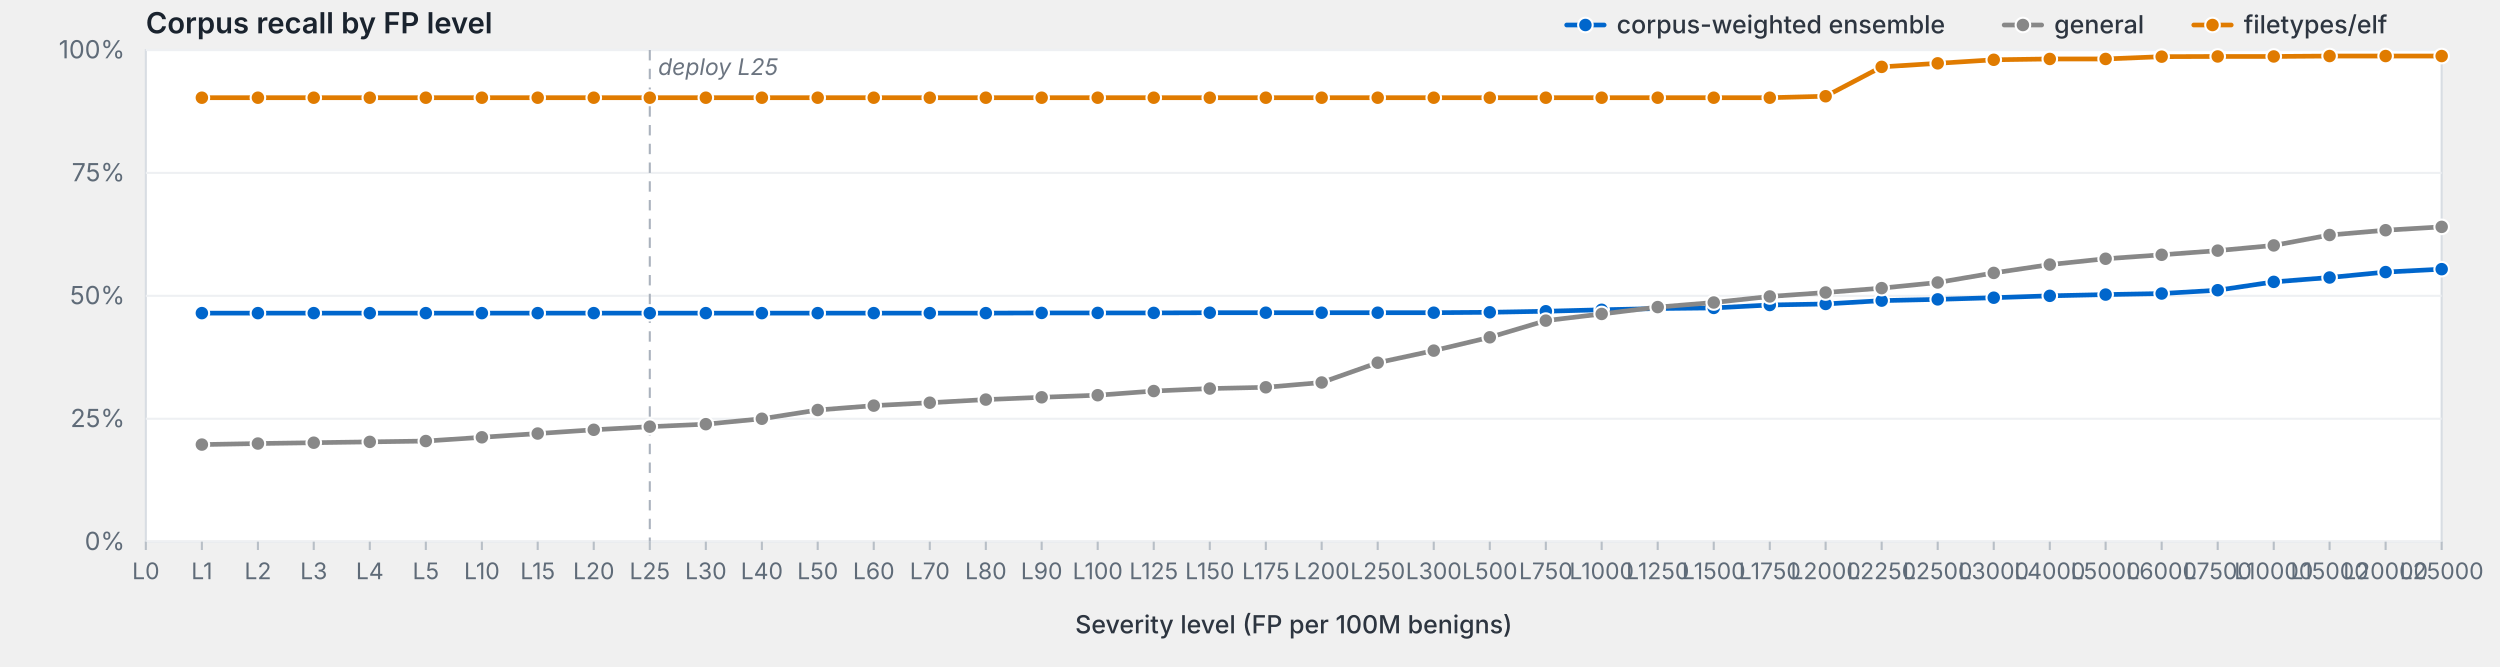
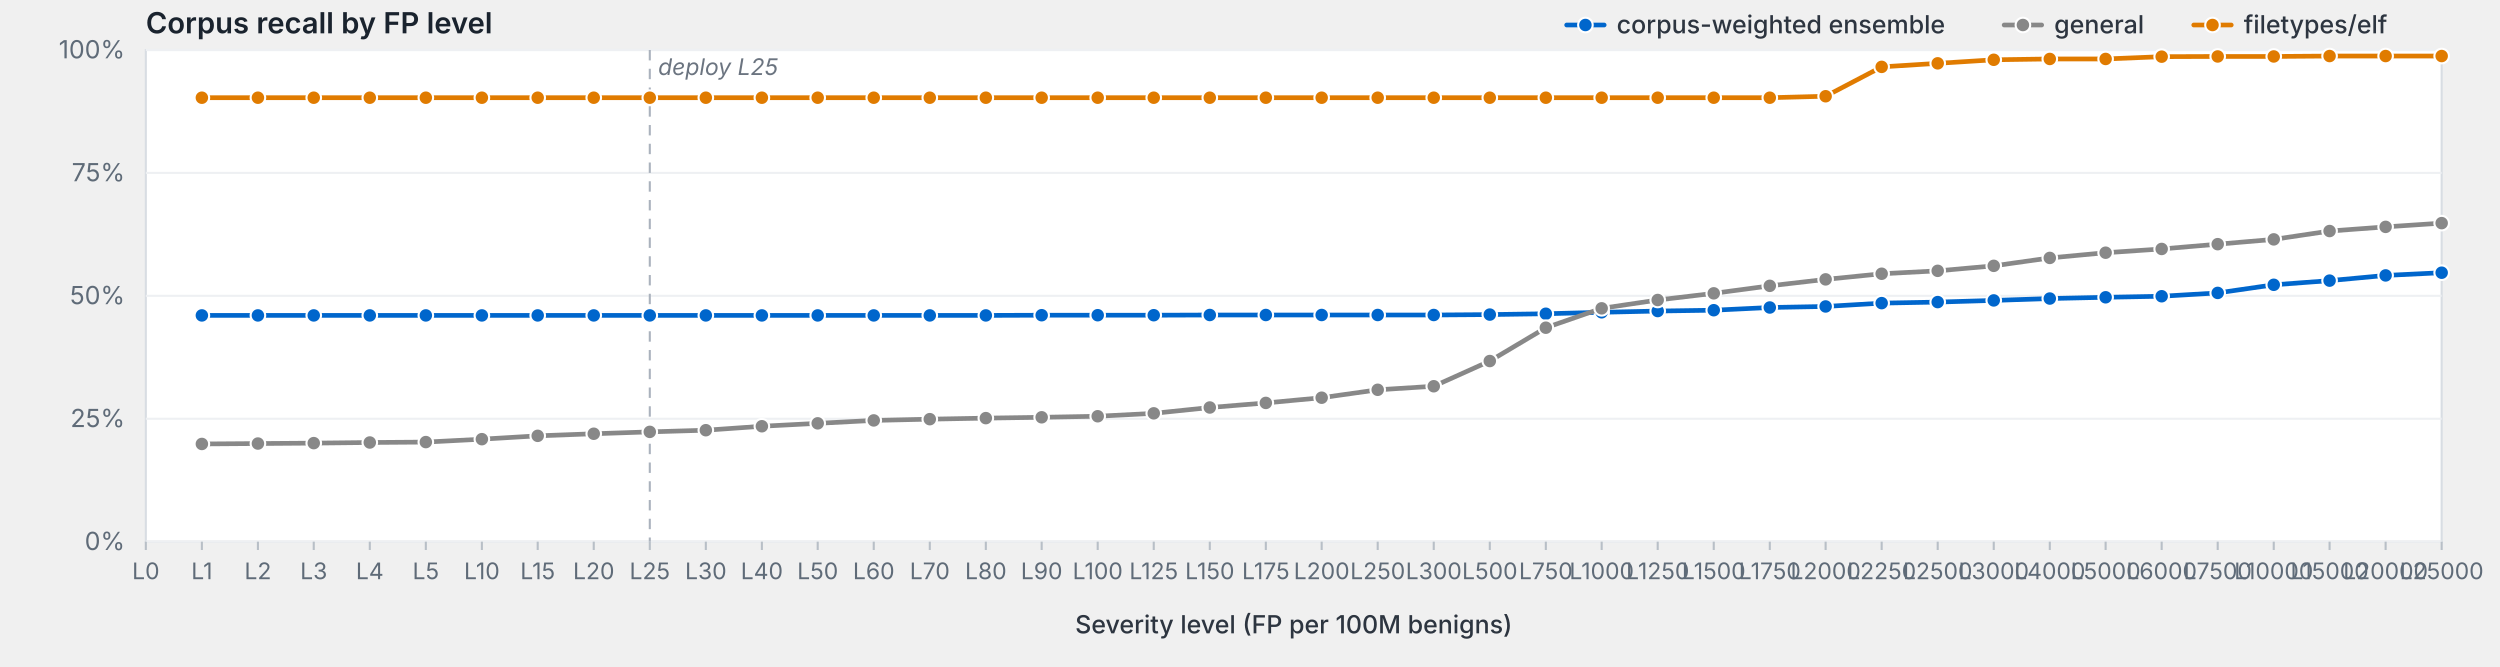
<svg xmlns="http://www.w3.org/2000/svg" viewBox="0 0 1200 320" width="1200" height="320" preserveAspectRatio="xMidYMid meet" role="img" aria-label="Corpus recall by FP level">
  <style>svg { background: #fdfdfd; }.frame { fill: #fff; stroke: #d8dde3; stroke-width: 1; }.grid { stroke: #eef0f3; stroke-width: 1; }.tick { stroke: #b8bfc7; stroke-width: 1; }.axis-label { fill: #5f6b78; font-family: -apple-system, BlinkMacSystemFont, "Segoe UI", system-ui, sans-serif; font-size: 12px; }.x-label { fill: #5f6b78; font-family: -apple-system, BlinkMacSystemFont, "Segoe UI", system-ui, sans-serif; font-size: 11px; }.axis-title { fill: #2d3540; font-family: -apple-system, BlinkMacSystemFont, "Segoe UI", system-ui, sans-serif; font-size: 12px; font-weight: 500; }.title { fill: #1a232e; font-family: -apple-system, BlinkMacSystemFont, "Segoe UI", system-ui, sans-serif; font-size: 14px; font-weight: 600; }.deploy-marker { stroke: #aab2bd; stroke-width: 1; stroke-dasharray: 5,4; }.deploy-label { fill: #6b7480; font-family: -apple-system, BlinkMacSystemFont, "Segoe UI", system-ui, sans-serif; font-size: 11px; font-style: italic; }.curve { fill: none; stroke-width: 2.25; stroke-linejoin: round; stroke-linecap: round; }.marker { stroke: #fff; stroke-width: 1; }.legend-text { fill: #2d3540; font-family: -apple-system, BlinkMacSystemFont, "Segoe UI", system-ui, sans-serif; font-size: 12px; font-weight: 500; }</style>
  <text class="title" x="70" y="16">Corpus recall by FP level</text>
  <rect class="frame" x="70" y="24" width="1102" height="236" />
  <line class="grid" x1="70" y1="260.0" x2="1172" y2="260.0" />
  <text class="axis-label" x="60" y="264.0" text-anchor="end">0%</text>
  <line class="grid" x1="70" y1="201.0" x2="1172" y2="201.0" />
  <text class="axis-label" x="60" y="205.0" text-anchor="end">25%</text>
  <line class="grid" x1="70" y1="142.0" x2="1172" y2="142.0" />
  <text class="axis-label" x="60" y="146.0" text-anchor="end">50%</text>
  <line class="grid" x1="70" y1="83.0" x2="1172" y2="83.0" />
  <text class="axis-label" x="60" y="87.0" text-anchor="end">75%</text>
  <line class="grid" x1="70" y1="24.0" x2="1172" y2="24.0" />
  <text class="axis-label" x="60" y="28.0" text-anchor="end">100%</text>
  <line class="deploy-marker" x1="311.9" y1="24" x2="311.9" y2="260" />
  <text class="deploy-label" x="315.9" y="36" text-anchor="start">deploy L25</text>
  <line class="tick" x1="70.0" y1="260" x2="70.0" y2="264" />
  <text class="x-label" x="70.0" y="278" text-anchor="middle">L0</text>
  <line class="tick" x1="96.9" y1="260" x2="96.9" y2="264" />
  <text class="x-label" x="96.9" y="278" text-anchor="middle">L1</text>
  <line class="tick" x1="123.8" y1="260" x2="123.8" y2="264" />
  <text class="x-label" x="123.8" y="278" text-anchor="middle">L2</text>
  <line class="tick" x1="150.6" y1="260" x2="150.6" y2="264" />
  <text class="x-label" x="150.6" y="278" text-anchor="middle">L3</text>
  <line class="tick" x1="177.5" y1="260" x2="177.5" y2="264" />
  <text class="x-label" x="177.5" y="278" text-anchor="middle">L4</text>
  <line class="tick" x1="204.4" y1="260" x2="204.4" y2="264" />
  <text class="x-label" x="204.4" y="278" text-anchor="middle">L5</text>
  <line class="tick" x1="231.3" y1="260" x2="231.3" y2="264" />
  <text class="x-label" x="231.3" y="278" text-anchor="middle">L10</text>
  <line class="tick" x1="258.1" y1="260" x2="258.1" y2="264" />
  <text class="x-label" x="258.1" y="278" text-anchor="middle">L15</text>
  <line class="tick" x1="285.0" y1="260" x2="285.0" y2="264" />
  <text class="x-label" x="285.0" y="278" text-anchor="middle">L20</text>
  <line class="tick" x1="311.9" y1="260" x2="311.9" y2="264" />
  <text class="x-label" x="311.9" y="278" text-anchor="middle">L25</text>
  <line class="tick" x1="338.8" y1="260" x2="338.8" y2="264" />
  <text class="x-label" x="338.8" y="278" text-anchor="middle">L30</text>
  <line class="tick" x1="365.7" y1="260" x2="365.7" y2="264" />
  <text class="x-label" x="365.7" y="278" text-anchor="middle">L40</text>
  <line class="tick" x1="392.5" y1="260" x2="392.5" y2="264" />
  <text class="x-label" x="392.5" y="278" text-anchor="middle">L50</text>
  <line class="tick" x1="419.4" y1="260" x2="419.4" y2="264" />
  <text class="x-label" x="419.4" y="278" text-anchor="middle">L60</text>
  <line class="tick" x1="446.3" y1="260" x2="446.3" y2="264" />
  <text class="x-label" x="446.3" y="278" text-anchor="middle">L70</text>
  <line class="tick" x1="473.2" y1="260" x2="473.2" y2="264" />
  <text class="x-label" x="473.2" y="278" text-anchor="middle">L80</text>
  <line class="tick" x1="500.0" y1="260" x2="500.0" y2="264" />
  <text class="x-label" x="500.0" y="278" text-anchor="middle">L90</text>
  <line class="tick" x1="526.9" y1="260" x2="526.9" y2="264" />
  <text class="x-label" x="526.9" y="278" text-anchor="middle">L100</text>
  <line class="tick" x1="553.8" y1="260" x2="553.8" y2="264" />
  <text class="x-label" x="553.8" y="278" text-anchor="middle">L125</text>
  <line class="tick" x1="580.7" y1="260" x2="580.7" y2="264" />
  <text class="x-label" x="580.7" y="278" text-anchor="middle">L150</text>
  <line class="tick" x1="607.6" y1="260" x2="607.6" y2="264" />
  <text class="x-label" x="607.6" y="278" text-anchor="middle">L175</text>
  <line class="tick" x1="634.4" y1="260" x2="634.4" y2="264" />
  <text class="x-label" x="634.4" y="278" text-anchor="middle">L200</text>
  <line class="tick" x1="661.3" y1="260" x2="661.3" y2="264" />
  <text class="x-label" x="661.3" y="278" text-anchor="middle">L250</text>
  <line class="tick" x1="688.2" y1="260" x2="688.2" y2="264" />
  <text class="x-label" x="688.2" y="278" text-anchor="middle">L300</text>
  <line class="tick" x1="715.1" y1="260" x2="715.1" y2="264" />
  <text class="x-label" x="715.1" y="278" text-anchor="middle">L500</text>
  <line class="tick" x1="742.0" y1="260" x2="742.0" y2="264" />
  <text class="x-label" x="742.0" y="278" text-anchor="middle">L750</text>
  <line class="tick" x1="768.8" y1="260" x2="768.8" y2="264" />
  <text class="x-label" x="768.8" y="278" text-anchor="middle">L1000</text>
  <line class="tick" x1="795.7" y1="260" x2="795.7" y2="264" />
  <text class="x-label" x="795.7" y="278" text-anchor="middle">L1250</text>
  <line class="tick" x1="822.6" y1="260" x2="822.6" y2="264" />
  <text class="x-label" x="822.6" y="278" text-anchor="middle">L1500</text>
  <line class="tick" x1="849.5" y1="260" x2="849.5" y2="264" />
  <text class="x-label" x="849.5" y="278" text-anchor="middle">L1750</text>
  <line class="tick" x1="876.3" y1="260" x2="876.3" y2="264" />
  <text class="x-label" x="876.3" y="278" text-anchor="middle">L2000</text>
  <line class="tick" x1="903.2" y1="260" x2="903.2" y2="264" />
  <text class="x-label" x="903.2" y="278" text-anchor="middle">L2250</text>
  <line class="tick" x1="930.1" y1="260" x2="930.1" y2="264" />
  <text class="x-label" x="930.1" y="278" text-anchor="middle">L2500</text>
  <line class="tick" x1="957.0" y1="260" x2="957.0" y2="264" />
  <text class="x-label" x="957.0" y="278" text-anchor="middle">L3000</text>
  <line class="tick" x1="983.9" y1="260" x2="983.9" y2="264" />
  <text class="x-label" x="983.9" y="278" text-anchor="middle">L4000</text>
  <line class="tick" x1="1010.7" y1="260" x2="1010.7" y2="264" />
  <text class="x-label" x="1010.7" y="278" text-anchor="middle">L5000</text>
  <line class="tick" x1="1037.6" y1="260" x2="1037.6" y2="264" />
  <text class="x-label" x="1037.6" y="278" text-anchor="middle">L6000</text>
  <line class="tick" x1="1064.5" y1="260" x2="1064.5" y2="264" />
  <text class="x-label" x="1064.5" y="278" text-anchor="middle">L7500</text>
  <line class="tick" x1="1091.4" y1="260" x2="1091.4" y2="264" />
  <text class="x-label" x="1091.4" y="278" text-anchor="middle">L10000</text>
  <line class="tick" x1="1118.2" y1="260" x2="1118.2" y2="264" />
  <text class="x-label" x="1118.2" y="278" text-anchor="middle">L15000</text>
  <line class="tick" x1="1145.1" y1="260" x2="1145.1" y2="264" />
  <text class="x-label" x="1145.1" y="278" text-anchor="middle">L20000</text>
  <line class="tick" x1="1172.0" y1="260" x2="1172.0" y2="264" />
  <text class="x-label" x="1172.0" y="278" text-anchor="middle">L25000</text>
  <text class="axis-title" x="621.0" y="304" text-anchor="middle">Severity level (FP per 100M benigns)</text>
-   <path class="curve" d="M96.9,150.3 L123.8,150.3 L150.6,150.3 L177.5,150.3 L204.4,150.3 L231.3,150.3 L258.1,150.3 L285.0,150.3 L311.9,150.3 L338.8,150.3 L365.7,150.3 L392.5,150.3 L419.4,150.3 L446.3,150.3 L473.2,150.3 L500.0,150.2 L526.9,150.2 L553.8,150.2 L580.7,150.1 L607.6,150.1 L634.4,150.1 L661.3,150.1 L688.2,150.1 L715.1,149.9 L742.0,149.4 L768.8,148.7 L795.7,148.1 L822.6,147.8 L849.5,146.4 L876.3,145.9 L903.2,144.3 L930.1,143.7 L957.0,142.9 L983.9,142.0 L1010.7,141.4 L1037.6,140.9 L1064.5,139.3 L1091.4,135.3 L1118.2,133.2 L1145.1,130.6 L1172.0,129.2" stroke="#06c" />
-   <circle class="marker" cx="96.9" cy="150.3" r="3.5" fill="#06c" />
-   <circle class="marker" cx="123.8" cy="150.3" r="3.5" fill="#06c" />
-   <circle class="marker" cx="150.6" cy="150.3" r="3.5" fill="#06c" />
-   <circle class="marker" cx="177.5" cy="150.3" r="3.5" fill="#06c" />
-   <circle class="marker" cx="204.4" cy="150.3" r="3.5" fill="#06c" />
-   <circle class="marker" cx="231.3" cy="150.3" r="3.5" fill="#06c" />
-   <circle class="marker" cx="258.1" cy="150.3" r="3.5" fill="#06c" />
-   <circle class="marker" cx="285.0" cy="150.3" r="3.5" fill="#06c" />
-   <circle class="marker" cx="311.9" cy="150.3" r="3.5" fill="#06c" />
-   <circle class="marker" cx="338.8" cy="150.3" r="3.5" fill="#06c" />
-   <circle class="marker" cx="365.7" cy="150.3" r="3.5" fill="#06c" />
-   <circle class="marker" cx="392.5" cy="150.3" r="3.5" fill="#06c" />
-   <circle class="marker" cx="419.4" cy="150.3" r="3.5" fill="#06c" />
-   <circle class="marker" cx="446.3" cy="150.3" r="3.5" fill="#06c" />
-   <circle class="marker" cx="473.2" cy="150.3" r="3.5" fill="#06c" />
-   <circle class="marker" cx="500.0" cy="150.2" r="3.5" fill="#06c" />
-   <circle class="marker" cx="526.9" cy="150.2" r="3.5" fill="#06c" />
-   <circle class="marker" cx="553.8" cy="150.2" r="3.5" fill="#06c" />
-   <circle class="marker" cx="580.7" cy="150.1" r="3.5" fill="#06c" />
-   <circle class="marker" cx="607.6" cy="150.1" r="3.5" fill="#06c" />
-   <circle class="marker" cx="634.4" cy="150.1" r="3.5" fill="#06c" />
-   <circle class="marker" cx="661.3" cy="150.1" r="3.5" fill="#06c" />
-   <circle class="marker" cx="688.2" cy="150.1" r="3.5" fill="#06c" />
-   <circle class="marker" cx="715.1" cy="149.9" r="3.5" fill="#06c" />
-   <circle class="marker" cx="742.0" cy="149.4" r="3.5" fill="#06c" />
-   <circle class="marker" cx="768.8" cy="148.7" r="3.5" fill="#06c" />
-   <circle class="marker" cx="795.7" cy="148.1" r="3.5" fill="#06c" />
-   <circle class="marker" cx="822.6" cy="147.8" r="3.5" fill="#06c" />
-   <circle class="marker" cx="849.5" cy="146.4" r="3.5" fill="#06c" />
-   <circle class="marker" cx="876.3" cy="145.9" r="3.5" fill="#06c" />
-   <circle class="marker" cx="903.2" cy="144.3" r="3.5" fill="#06c" />
-   <circle class="marker" cx="930.1" cy="143.7" r="3.5" fill="#06c" />
-   <circle class="marker" cx="957.0" cy="142.9" r="3.5" fill="#06c" />
-   <circle class="marker" cx="983.9" cy="142.0" r="3.5" fill="#06c" />
-   <circle class="marker" cx="1010.7" cy="141.4" r="3.5" fill="#06c" />
-   <circle class="marker" cx="1037.6" cy="140.9" r="3.5" fill="#06c" />
-   <circle class="marker" cx="1064.5" cy="139.3" r="3.5" fill="#06c" />
-   <circle class="marker" cx="1091.4" cy="135.3" r="3.5" fill="#06c" />
-   <circle class="marker" cx="1118.2" cy="133.2" r="3.5" fill="#06c" />
-   <circle class="marker" cx="1145.1" cy="130.6" r="3.5" fill="#06c" />
-   <circle class="marker" cx="1172.0" cy="129.2" r="3.5" fill="#06c" />
-   <path class="curve" d="M96.9,213.4 L123.8,212.9 L150.6,212.5 L177.5,212.1 L204.4,211.7 L231.3,209.9 L258.1,208.1 L285.0,206.3 L311.9,204.8 L338.8,203.6 L365.7,201.0 L392.5,196.8 L419.4,194.7 L446.3,193.3 L473.2,191.8 L500.0,190.7 L526.9,189.7 L553.8,187.7 L580.7,186.5 L607.6,185.9 L634.4,183.6 L661.3,174.1 L688.2,168.3 L715.1,161.9 L742.0,153.9 L768.8,150.7 L795.7,147.4 L822.6,145.2 L849.5,142.3 L876.3,140.4 L903.2,138.3 L930.1,135.6 L957.0,131.0 L983.9,127.0 L1010.7,124.2 L1037.6,122.3 L1064.5,120.3 L1091.4,117.8 L1118.2,112.8 L1145.1,110.5 L1172.0,108.9" stroke="#888" />
-   <circle class="marker" cx="96.9" cy="213.4" r="3.5" fill="#888" />
+   <path class="curve" d="M96.9,151.4 L123.8,151.4 L150.6,151.4 L177.5,151.4 L204.4,151.4 L231.3,151.4 L258.1,151.4 L285.0,151.4 L311.9,151.4 L338.8,151.4 L365.7,151.4 L392.5,151.4 L419.4,151.4 L446.3,151.4 L473.2,151.4 L500.0,151.3 L526.9,151.3 L553.8,151.3 L580.7,151.2 L607.6,151.2 L634.4,151.2 L661.3,151.2 L688.2,151.2 L715.1,151.0 L742.0,150.6 L768.8,149.9 L795.7,149.3 L822.6,148.9 L849.5,147.6 L876.3,147.1 L903.2,145.5 L930.1,145.0 L957.0,144.2 L983.9,143.3 L1010.7,142.7 L1037.6,142.2 L1064.5,140.6 L1091.4,136.7 L1118.2,134.7 L1145.1,132.2 L1172.0,130.9" stroke="#06c" />
+   <circle class="marker" cx="96.9" cy="151.4" r="3.5" fill="#06c" />
+   <circle class="marker" cx="123.8" cy="151.4" r="3.5" fill="#06c" />
+   <circle class="marker" cx="150.6" cy="151.4" r="3.5" fill="#06c" />
+   <circle class="marker" cx="177.5" cy="151.4" r="3.5" fill="#06c" />
+   <circle class="marker" cx="204.4" cy="151.4" r="3.5" fill="#06c" />
+   <circle class="marker" cx="231.3" cy="151.4" r="3.5" fill="#06c" />
+   <circle class="marker" cx="258.1" cy="151.4" r="3.5" fill="#06c" />
+   <circle class="marker" cx="285.0" cy="151.4" r="3.5" fill="#06c" />
+   <circle class="marker" cx="311.9" cy="151.4" r="3.5" fill="#06c" />
+   <circle class="marker" cx="338.8" cy="151.4" r="3.5" fill="#06c" />
+   <circle class="marker" cx="365.7" cy="151.4" r="3.5" fill="#06c" />
+   <circle class="marker" cx="392.5" cy="151.4" r="3.5" fill="#06c" />
+   <circle class="marker" cx="419.4" cy="151.4" r="3.5" fill="#06c" />
+   <circle class="marker" cx="446.3" cy="151.4" r="3.5" fill="#06c" />
+   <circle class="marker" cx="473.2" cy="151.4" r="3.5" fill="#06c" />
+   <circle class="marker" cx="500.0" cy="151.3" r="3.5" fill="#06c" />
+   <circle class="marker" cx="526.9" cy="151.3" r="3.5" fill="#06c" />
+   <circle class="marker" cx="553.8" cy="151.3" r="3.5" fill="#06c" />
+   <circle class="marker" cx="580.7" cy="151.2" r="3.5" fill="#06c" />
+   <circle class="marker" cx="607.6" cy="151.2" r="3.5" fill="#06c" />
+   <circle class="marker" cx="634.4" cy="151.2" r="3.5" fill="#06c" />
+   <circle class="marker" cx="661.3" cy="151.2" r="3.5" fill="#06c" />
+   <circle class="marker" cx="688.2" cy="151.2" r="3.5" fill="#06c" />
+   <circle class="marker" cx="715.1" cy="151.0" r="3.5" fill="#06c" />
+   <circle class="marker" cx="742.0" cy="150.6" r="3.5" fill="#06c" />
+   <circle class="marker" cx="768.8" cy="149.9" r="3.5" fill="#06c" />
+   <circle class="marker" cx="795.7" cy="149.3" r="3.5" fill="#06c" />
+   <circle class="marker" cx="822.6" cy="148.9" r="3.5" fill="#06c" />
+   <circle class="marker" cx="849.5" cy="147.6" r="3.5" fill="#06c" />
+   <circle class="marker" cx="876.3" cy="147.1" r="3.5" fill="#06c" />
+   <circle class="marker" cx="903.2" cy="145.5" r="3.5" fill="#06c" />
+   <circle class="marker" cx="930.1" cy="145.0" r="3.5" fill="#06c" />
+   <circle class="marker" cx="957.0" cy="144.2" r="3.5" fill="#06c" />
+   <circle class="marker" cx="983.9" cy="143.3" r="3.5" fill="#06c" />
+   <circle class="marker" cx="1010.7" cy="142.7" r="3.5" fill="#06c" />
+   <circle class="marker" cx="1037.6" cy="142.2" r="3.5" fill="#06c" />
+   <circle class="marker" cx="1064.5" cy="140.6" r="3.5" fill="#06c" />
+   <circle class="marker" cx="1091.4" cy="136.7" r="3.5" fill="#06c" />
+   <circle class="marker" cx="1118.2" cy="134.7" r="3.5" fill="#06c" />
+   <circle class="marker" cx="1145.1" cy="132.2" r="3.5" fill="#06c" />
+   <circle class="marker" cx="1172.0" cy="130.9" r="3.5" fill="#06c" />
+   <path class="curve" d="M96.9,213.1 L123.8,212.9 L150.6,212.7 L177.5,212.4 L204.4,212.2 L231.3,210.8 L258.1,209.2 L285.0,208.2 L311.9,207.3 L338.8,206.5 L365.7,204.6 L392.5,203.2 L419.4,201.8 L446.3,201.2 L473.2,200.7 L500.0,200.3 L526.9,199.8 L553.8,198.4 L580.7,195.6 L607.6,193.4 L634.4,190.9 L661.3,187.1 L688.2,185.4 L715.1,173.3 L742.0,157.3 L768.8,148.0 L795.7,144.0 L822.6,140.8 L849.5,137.2 L876.3,134.1 L903.2,131.4 L930.1,130.0 L957.0,127.6 L983.9,123.8 L1010.7,121.3 L1037.6,119.5 L1064.5,117.2 L1091.4,114.9 L1118.2,110.9 L1145.1,108.9 L1172.0,107.1" stroke="#888" />
+   <circle class="marker" cx="96.9" cy="213.1" r="3.5" fill="#888" />
  <circle class="marker" cx="123.8" cy="212.9" r="3.5" fill="#888" />
-   <circle class="marker" cx="150.6" cy="212.5" r="3.5" fill="#888" />
-   <circle class="marker" cx="177.5" cy="212.1" r="3.5" fill="#888" />
-   <circle class="marker" cx="204.4" cy="211.7" r="3.5" fill="#888" />
-   <circle class="marker" cx="231.3" cy="209.9" r="3.5" fill="#888" />
-   <circle class="marker" cx="258.1" cy="208.1" r="3.5" fill="#888" />
-   <circle class="marker" cx="285.0" cy="206.3" r="3.5" fill="#888" />
-   <circle class="marker" cx="311.9" cy="204.8" r="3.5" fill="#888" />
-   <circle class="marker" cx="338.8" cy="203.6" r="3.5" fill="#888" />
-   <circle class="marker" cx="365.7" cy="201.0" r="3.5" fill="#888" />
-   <circle class="marker" cx="392.5" cy="196.8" r="3.5" fill="#888" />
-   <circle class="marker" cx="419.4" cy="194.7" r="3.5" fill="#888" />
-   <circle class="marker" cx="446.3" cy="193.3" r="3.5" fill="#888" />
-   <circle class="marker" cx="473.2" cy="191.8" r="3.5" fill="#888" />
-   <circle class="marker" cx="500.0" cy="190.7" r="3.5" fill="#888" />
-   <circle class="marker" cx="526.9" cy="189.7" r="3.5" fill="#888" />
-   <circle class="marker" cx="553.8" cy="187.7" r="3.5" fill="#888" />
-   <circle class="marker" cx="580.7" cy="186.5" r="3.5" fill="#888" />
-   <circle class="marker" cx="607.6" cy="185.9" r="3.5" fill="#888" />
-   <circle class="marker" cx="634.4" cy="183.6" r="3.5" fill="#888" />
-   <circle class="marker" cx="661.3" cy="174.1" r="3.5" fill="#888" />
-   <circle class="marker" cx="688.2" cy="168.3" r="3.5" fill="#888" />
-   <circle class="marker" cx="715.1" cy="161.9" r="3.5" fill="#888" />
-   <circle class="marker" cx="742.0" cy="153.9" r="3.5" fill="#888" />
-   <circle class="marker" cx="768.8" cy="150.7" r="3.5" fill="#888" />
-   <circle class="marker" cx="795.7" cy="147.4" r="3.5" fill="#888" />
-   <circle class="marker" cx="822.6" cy="145.2" r="3.5" fill="#888" />
-   <circle class="marker" cx="849.5" cy="142.3" r="3.5" fill="#888" />
-   <circle class="marker" cx="876.3" cy="140.4" r="3.5" fill="#888" />
-   <circle class="marker" cx="903.2" cy="138.3" r="3.5" fill="#888" />
-   <circle class="marker" cx="930.1" cy="135.6" r="3.5" fill="#888" />
-   <circle class="marker" cx="957.0" cy="131.0" r="3.5" fill="#888" />
-   <circle class="marker" cx="983.9" cy="127.0" r="3.5" fill="#888" />
-   <circle class="marker" cx="1010.7" cy="124.2" r="3.5" fill="#888" />
-   <circle class="marker" cx="1037.6" cy="122.3" r="3.5" fill="#888" />
-   <circle class="marker" cx="1064.5" cy="120.3" r="3.5" fill="#888" />
-   <circle class="marker" cx="1091.4" cy="117.8" r="3.5" fill="#888" />
-   <circle class="marker" cx="1118.2" cy="112.8" r="3.5" fill="#888" />
-   <circle class="marker" cx="1145.1" cy="110.5" r="3.5" fill="#888" />
-   <circle class="marker" cx="1172.0" cy="108.9" r="3.5" fill="#888" />
+   <circle class="marker" cx="150.6" cy="212.7" r="3.5" fill="#888" />
+   <circle class="marker" cx="177.5" cy="212.4" r="3.5" fill="#888" />
+   <circle class="marker" cx="204.4" cy="212.2" r="3.5" fill="#888" />
+   <circle class="marker" cx="231.3" cy="210.8" r="3.5" fill="#888" />
+   <circle class="marker" cx="258.1" cy="209.2" r="3.5" fill="#888" />
+   <circle class="marker" cx="285.0" cy="208.2" r="3.5" fill="#888" />
+   <circle class="marker" cx="311.9" cy="207.3" r="3.5" fill="#888" />
+   <circle class="marker" cx="338.8" cy="206.5" r="3.5" fill="#888" />
+   <circle class="marker" cx="365.7" cy="204.6" r="3.5" fill="#888" />
+   <circle class="marker" cx="392.5" cy="203.2" r="3.5" fill="#888" />
+   <circle class="marker" cx="419.4" cy="201.8" r="3.5" fill="#888" />
+   <circle class="marker" cx="446.3" cy="201.2" r="3.5" fill="#888" />
+   <circle class="marker" cx="473.2" cy="200.7" r="3.5" fill="#888" />
+   <circle class="marker" cx="500.0" cy="200.3" r="3.5" fill="#888" />
+   <circle class="marker" cx="526.9" cy="199.8" r="3.5" fill="#888" />
+   <circle class="marker" cx="553.8" cy="198.4" r="3.5" fill="#888" />
+   <circle class="marker" cx="580.7" cy="195.6" r="3.5" fill="#888" />
+   <circle class="marker" cx="607.6" cy="193.4" r="3.5" fill="#888" />
+   <circle class="marker" cx="634.4" cy="190.9" r="3.5" fill="#888" />
+   <circle class="marker" cx="661.3" cy="187.1" r="3.5" fill="#888" />
+   <circle class="marker" cx="688.2" cy="185.4" r="3.5" fill="#888" />
+   <circle class="marker" cx="715.1" cy="173.3" r="3.5" fill="#888" />
+   <circle class="marker" cx="742.0" cy="157.3" r="3.5" fill="#888" />
+   <circle class="marker" cx="768.8" cy="148.0" r="3.5" fill="#888" />
+   <circle class="marker" cx="795.7" cy="144.0" r="3.5" fill="#888" />
+   <circle class="marker" cx="822.6" cy="140.8" r="3.5" fill="#888" />
+   <circle class="marker" cx="849.5" cy="137.2" r="3.5" fill="#888" />
+   <circle class="marker" cx="876.3" cy="134.1" r="3.5" fill="#888" />
+   <circle class="marker" cx="903.2" cy="131.4" r="3.5" fill="#888" />
+   <circle class="marker" cx="930.1" cy="130.0" r="3.5" fill="#888" />
+   <circle class="marker" cx="957.0" cy="127.6" r="3.5" fill="#888" />
+   <circle class="marker" cx="983.9" cy="123.8" r="3.5" fill="#888" />
+   <circle class="marker" cx="1010.7" cy="121.3" r="3.5" fill="#888" />
+   <circle class="marker" cx="1037.6" cy="119.5" r="3.5" fill="#888" />
+   <circle class="marker" cx="1064.5" cy="117.2" r="3.5" fill="#888" />
+   <circle class="marker" cx="1091.4" cy="114.9" r="3.5" fill="#888" />
+   <circle class="marker" cx="1118.2" cy="110.9" r="3.5" fill="#888" />
+   <circle class="marker" cx="1145.1" cy="108.9" r="3.5" fill="#888" />
+   <circle class="marker" cx="1172.0" cy="107.1" r="3.5" fill="#888" />
  <path class="curve" d="M96.9,46.9 L123.8,46.9 L150.6,46.9 L177.5,46.9 L204.4,46.9 L231.3,46.9 L258.1,46.9 L285.0,46.9 L311.9,46.9 L338.8,46.9 L365.7,46.9 L392.5,46.9 L419.4,46.9 L446.3,46.9 L473.2,46.9 L500.0,46.9 L526.9,46.9 L553.8,46.9 L580.7,46.9 L607.6,46.9 L634.4,46.9 L661.3,46.9 L688.2,46.9 L715.1,46.9 L742.0,46.9 L768.8,46.9 L795.7,46.9 L822.6,46.9 L849.5,46.9 L876.3,46.2 L903.2,32.1 L930.1,30.4 L957.0,28.7 L983.9,28.3 L1010.7,28.3 L1037.6,27.2 L1064.5,27.1 L1091.4,27.1 L1118.2,26.9 L1145.1,26.9 L1172.0,26.9" stroke="#e07b00" />
  <circle class="marker" cx="96.9" cy="46.9" r="3.5" fill="#e07b00" />
  <circle class="marker" cx="123.8" cy="46.9" r="3.5" fill="#e07b00" />
  <circle class="marker" cx="150.6" cy="46.9" r="3.5" fill="#e07b00" />
  <circle class="marker" cx="177.5" cy="46.9" r="3.5" fill="#e07b00" />
  <circle class="marker" cx="204.4" cy="46.9" r="3.5" fill="#e07b00" />
  <circle class="marker" cx="231.3" cy="46.9" r="3.5" fill="#e07b00" />
  <circle class="marker" cx="258.1" cy="46.9" r="3.5" fill="#e07b00" />
  <circle class="marker" cx="285.0" cy="46.9" r="3.5" fill="#e07b00" />
  <circle class="marker" cx="311.9" cy="46.9" r="3.5" fill="#e07b00" />
  <circle class="marker" cx="338.8" cy="46.9" r="3.5" fill="#e07b00" />
  <circle class="marker" cx="365.7" cy="46.9" r="3.5" fill="#e07b00" />
  <circle class="marker" cx="392.5" cy="46.9" r="3.5" fill="#e07b00" />
  <circle class="marker" cx="419.4" cy="46.9" r="3.5" fill="#e07b00" />
  <circle class="marker" cx="446.3" cy="46.9" r="3.5" fill="#e07b00" />
  <circle class="marker" cx="473.2" cy="46.9" r="3.5" fill="#e07b00" />
  <circle class="marker" cx="500.0" cy="46.9" r="3.5" fill="#e07b00" />
  <circle class="marker" cx="526.9" cy="46.9" r="3.5" fill="#e07b00" />
  <circle class="marker" cx="553.8" cy="46.9" r="3.5" fill="#e07b00" />
  <circle class="marker" cx="580.7" cy="46.9" r="3.5" fill="#e07b00" />
  <circle class="marker" cx="607.6" cy="46.9" r="3.5" fill="#e07b00" />
  <circle class="marker" cx="634.4" cy="46.9" r="3.5" fill="#e07b00" />
  <circle class="marker" cx="661.3" cy="46.9" r="3.5" fill="#e07b00" />
  <circle class="marker" cx="688.2" cy="46.9" r="3.5" fill="#e07b00" />
  <circle class="marker" cx="715.1" cy="46.9" r="3.5" fill="#e07b00" />
  <circle class="marker" cx="742.0" cy="46.9" r="3.5" fill="#e07b00" />
  <circle class="marker" cx="768.8" cy="46.9" r="3.5" fill="#e07b00" />
  <circle class="marker" cx="795.7" cy="46.9" r="3.5" fill="#e07b00" />
  <circle class="marker" cx="822.6" cy="46.9" r="3.5" fill="#e07b00" />
  <circle class="marker" cx="849.5" cy="46.9" r="3.5" fill="#e07b00" />
  <circle class="marker" cx="876.3" cy="46.2" r="3.5" fill="#e07b00" />
  <circle class="marker" cx="903.2" cy="32.1" r="3.5" fill="#e07b00" />
  <circle class="marker" cx="930.1" cy="30.4" r="3.5" fill="#e07b00" />
  <circle class="marker" cx="957.0" cy="28.7" r="3.5" fill="#e07b00" />
  <circle class="marker" cx="983.9" cy="28.3" r="3.5" fill="#e07b00" />
  <circle class="marker" cx="1010.7" cy="28.3" r="3.5" fill="#e07b00" />
  <circle class="marker" cx="1037.6" cy="27.2" r="3.5" fill="#e07b00" />
  <circle class="marker" cx="1064.5" cy="27.1" r="3.5" fill="#e07b00" />
  <circle class="marker" cx="1091.4" cy="27.1" r="3.5" fill="#e07b00" />
  <circle class="marker" cx="1118.2" cy="26.9" r="3.5" fill="#e07b00" />
  <circle class="marker" cx="1145.1" cy="26.9" r="3.5" fill="#e07b00" />
  <circle class="marker" cx="1172.0" cy="26.9" r="3.5" fill="#e07b00" />
  <line x1="1053.0" y1="12.0" x2="1071.0" y2="12.0" stroke="#e07b00" stroke-width="2.25" stroke-linecap="round" />
  <circle cx="1062.0" cy="12.0" r="3.5" fill="#e07b00" stroke="#fff" stroke-width="1" />
  <text class="legend-text" x="1077.0" y="16.0">filetypes/elf</text>
  <line x1="962.0" y1="12.0" x2="980.0" y2="12.0" stroke="#888" stroke-width="2.25" stroke-linecap="round" />
  <circle cx="971.0" cy="12.0" r="3.5" fill="#888" stroke="#fff" stroke-width="1" />
  <text class="legend-text" x="986.0" y="16.0">general</text>
  <line x1="752.0" y1="12.0" x2="770.0" y2="12.0" stroke="#06c" stroke-width="2.25" stroke-linecap="round" />
  <circle cx="761.0" cy="12.0" r="3.5" fill="#06c" stroke="#fff" stroke-width="1" />
  <text class="legend-text" x="776.0" y="16.0">corpus-weighted ensemble</text>
</svg>
